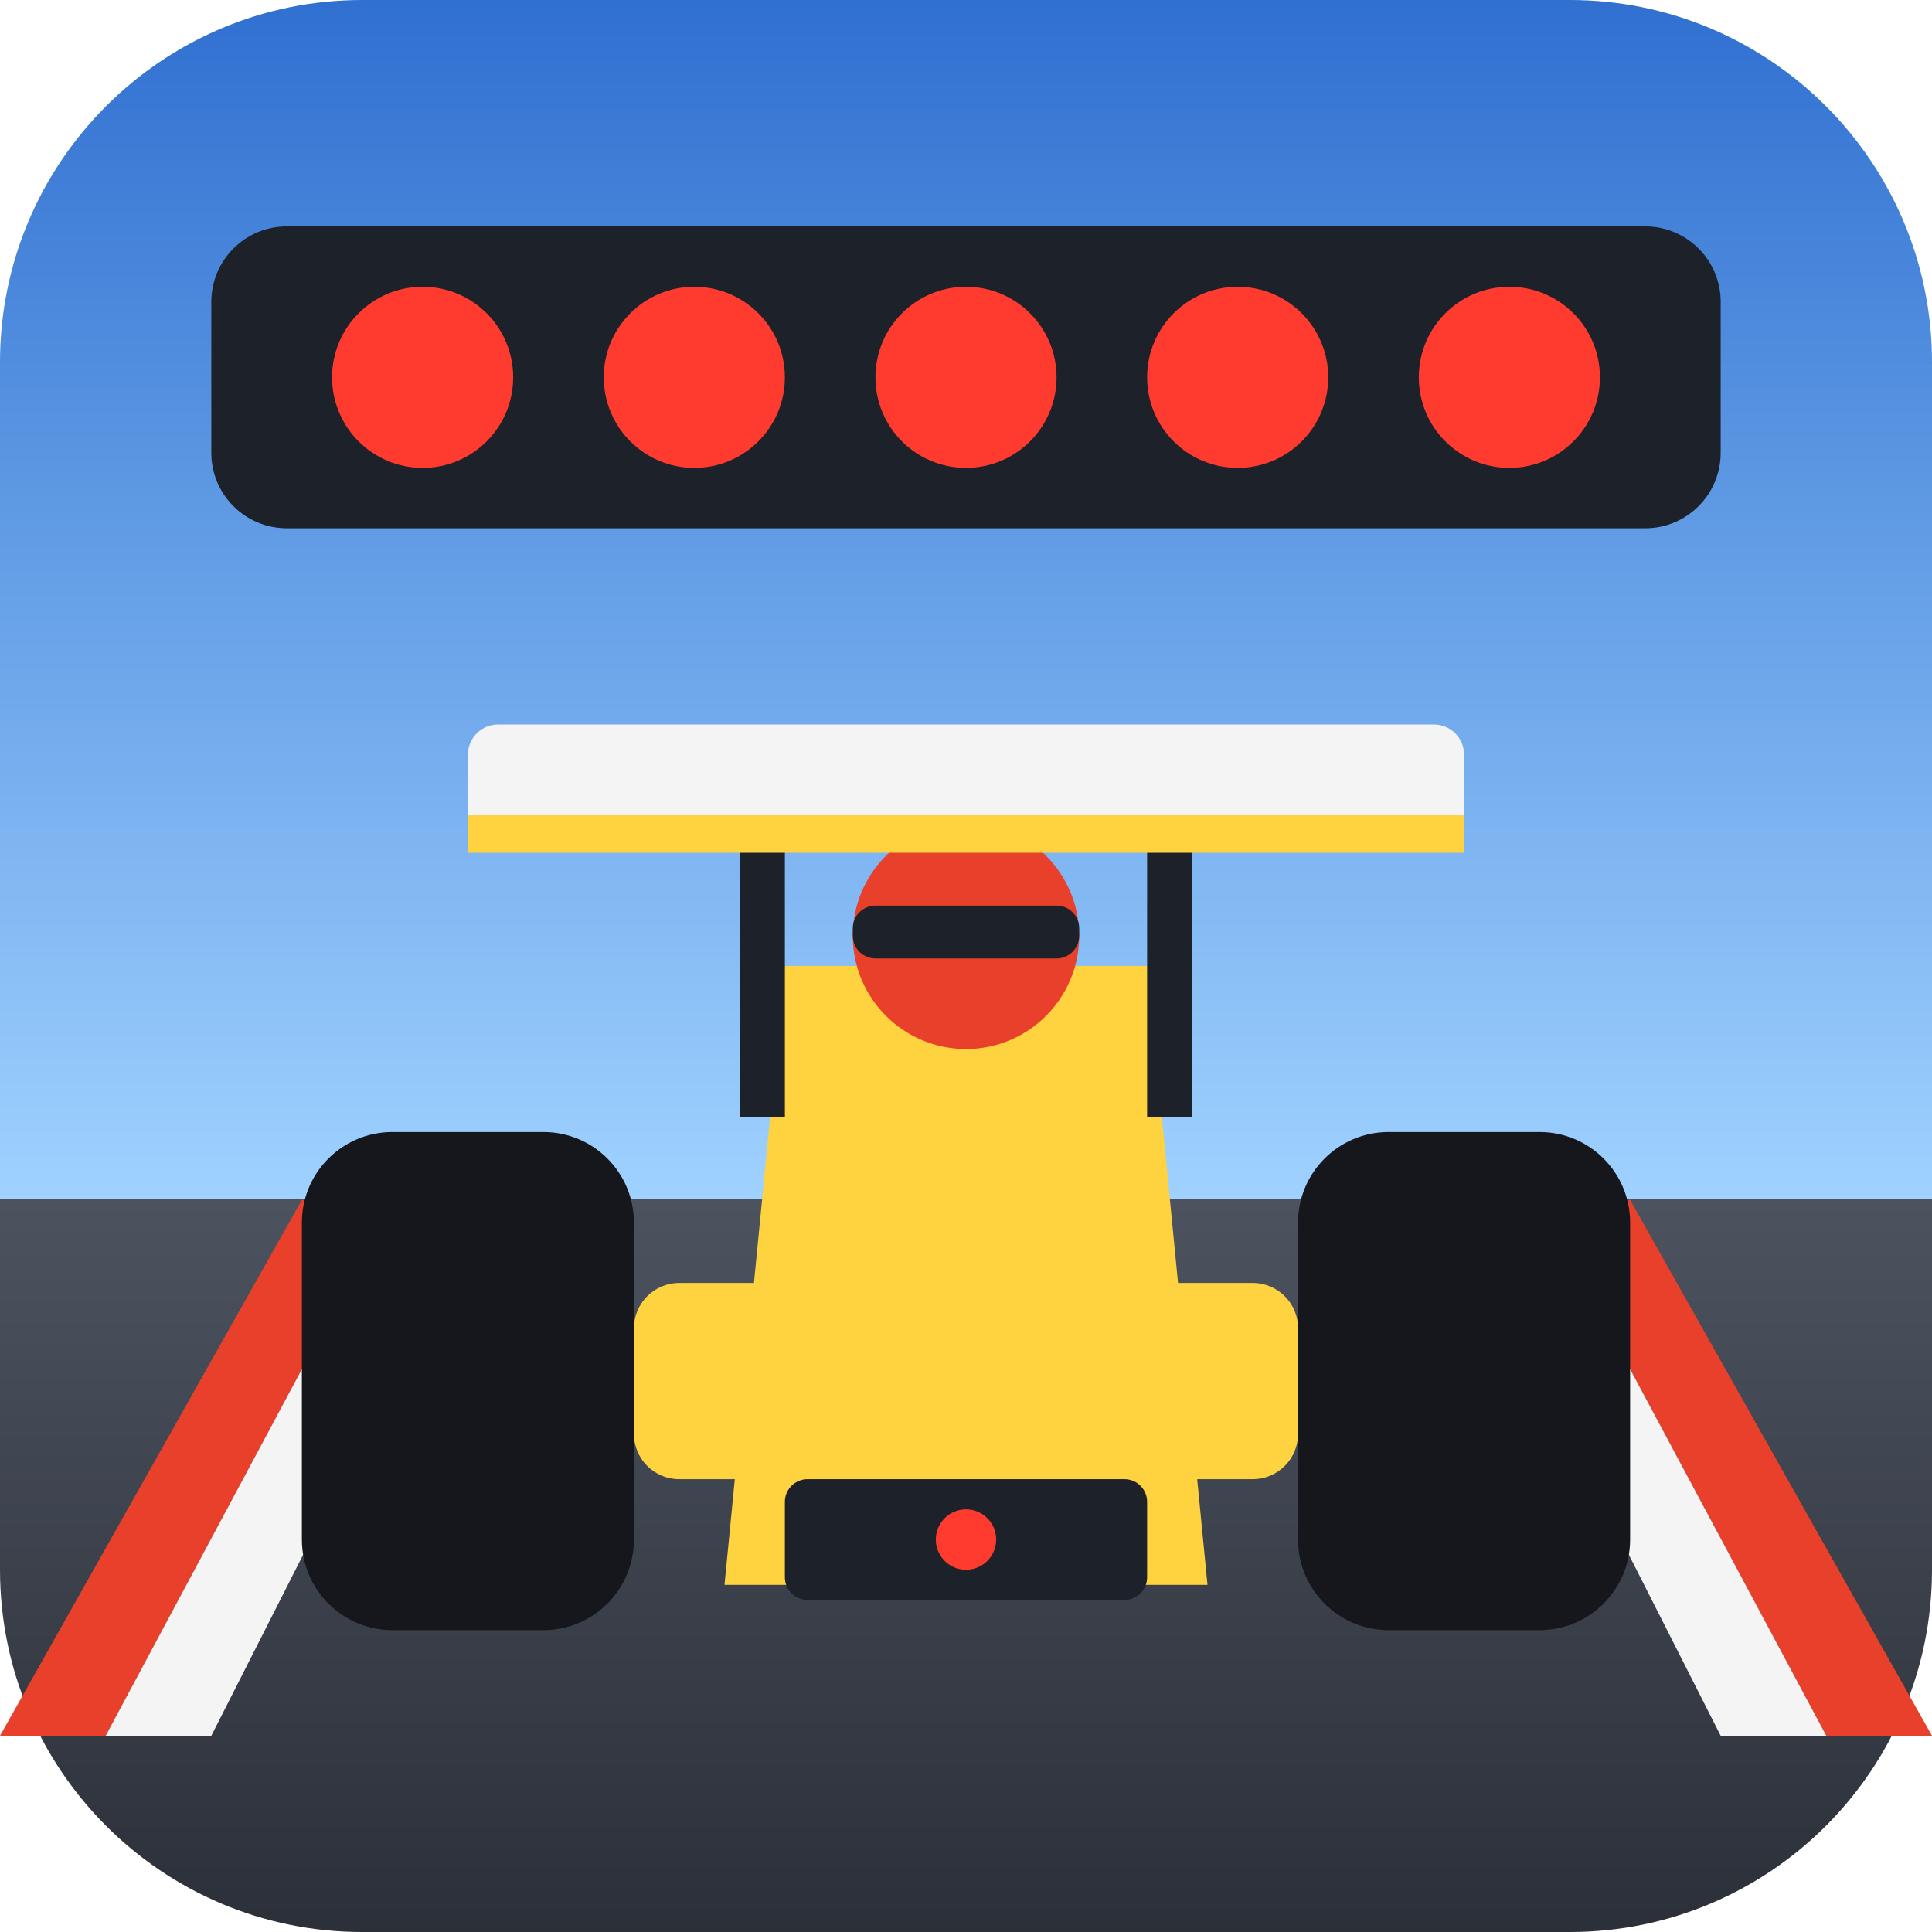
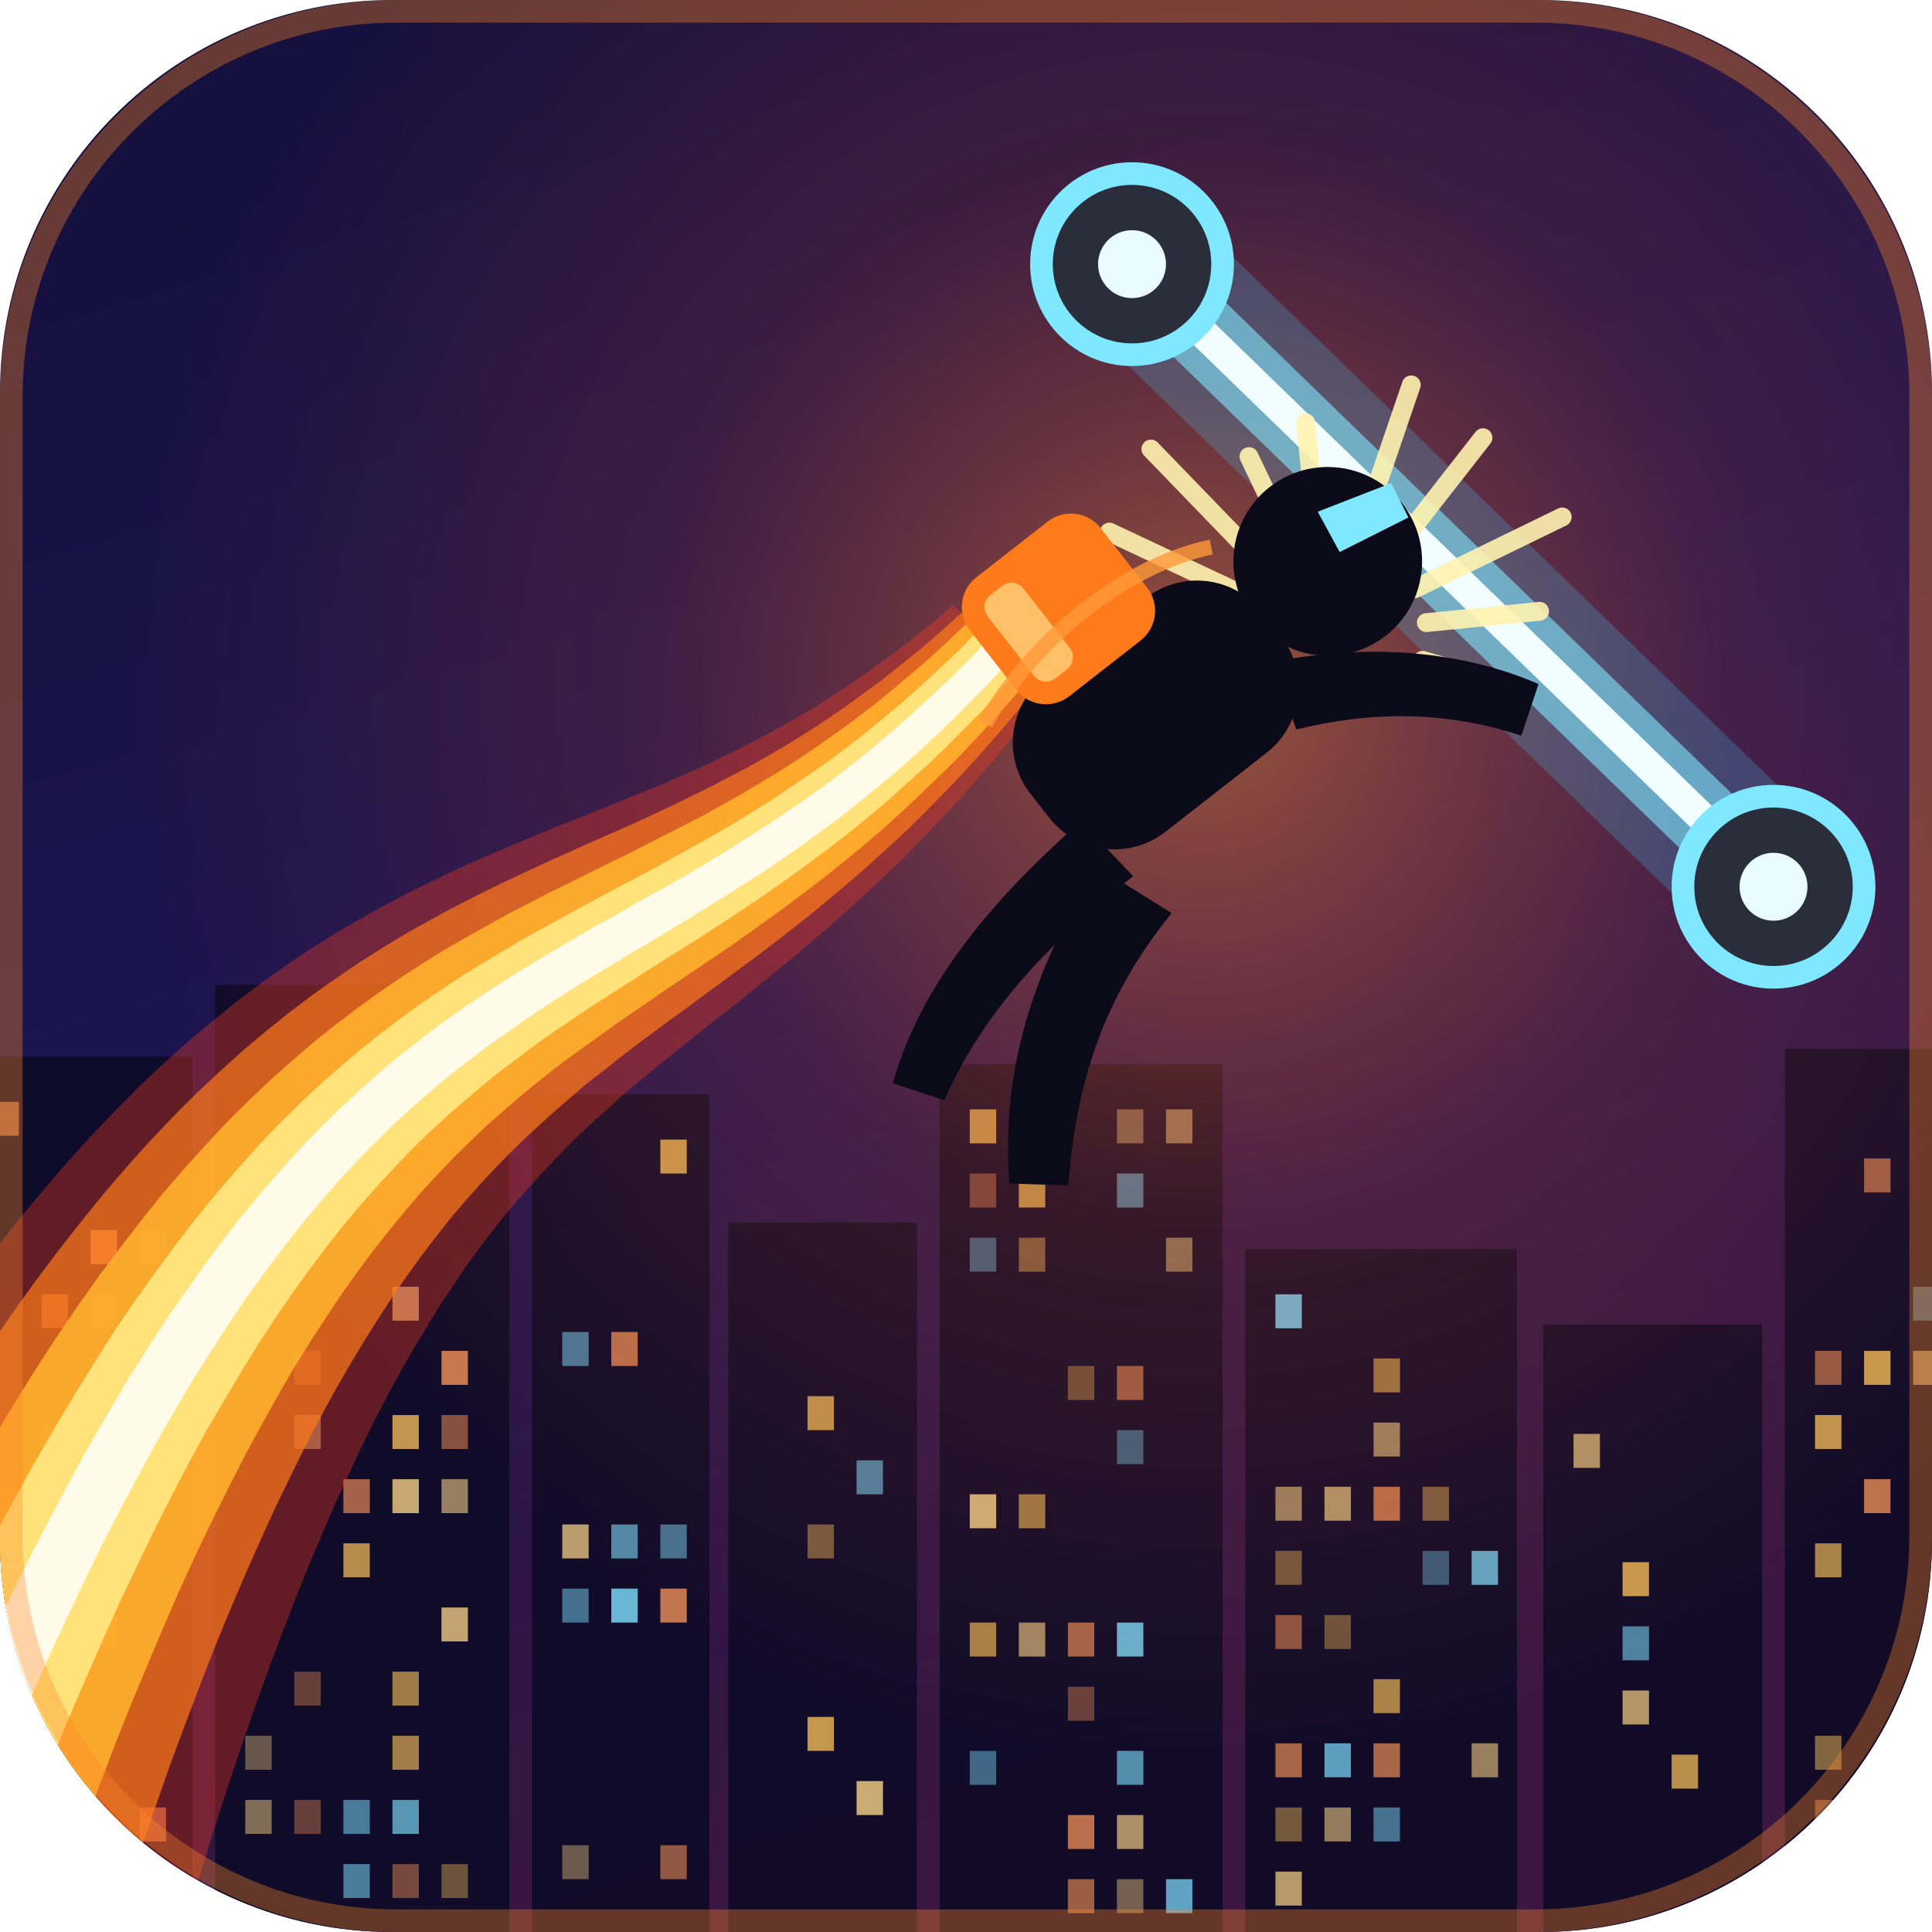
- <svg xmlns="http://www.w3.org/2000/svg" width="1024" height="1024" viewBox="0 0 256 256">
+ <svg xmlns="http://www.w3.org/2000/svg" width="512" height="512" viewBox="0 0 512 512">
  <defs>
-     <linearGradient id="sky" x1="0" y1="0" x2="0" y2="1">
-       <stop offset="0" stop-color="#2f6fd0" />
-       <stop offset="0.62" stop-color="#9fd2ff" />
-       <stop offset="0.62" stop-color="#4c535f" />
-       <stop offset="1" stop-color="#2b2f38" />
+     <linearGradient id="night" x1="0" y1="0" x2="0.3" y2="1">
+       <stop offset="0" stop-color="#140f3a" />
+       <stop offset="0.55" stop-color="#1c1450" />
+       <stop offset="1" stop-color="#3a1640" />
    </linearGradient>
+     <radialGradient id="glow" cx="0.62" cy="0.36" r="0.55">
+       <stop offset="0" stop-color="#ff8a2a" stop-opacity="0.55" />
+       <stop offset="0.5" stop-color="#ff5a2a" stop-opacity="0.16" />
+       <stop offset="1" stop-color="#ff5a2a" stop-opacity="0" />
+     </radialGradient>
+     <linearGradient id="beam" x1="0" y1="0" x2="1" y2="0">
+       <stop offset="0" stop-color="#5fe3ff" />
+       <stop offset="0.5" stop-color="#e9fbff" />
+       <stop offset="1" stop-color="#5fe3ff" />
+     </linearGradient>
+     <clipPath id="tile">
+       <rect x="0" y="0" width="512" height="512" rx="104" />
+     </clipPath>
  </defs>
-   <rect width="256" height="256" rx="48" fill="url(#sky)" />
-   <rect x="28" y="30" width="200" height="40" rx="10" fill="#1d2129" />
-   <g fill="#ff3b2f">
-     <circle cx="56" cy="50" r="12" />
-     <circle cx="92" cy="50" r="12" />
-     <circle cx="128" cy="50" r="12" />
-     <circle cx="164" cy="50" r="12" />
-     <circle cx="200" cy="50" r="12" />
+   <g clip-path="url(#tile)">
+     <rect width="512" height="512" fill="url(#night)" />
+     <rect x="-10" y="280" width="61" height="232" fill="#0c0a26" opacity="0.9" />
+     <rect x="-2" y="292" width="7" height="9" fill="#ff9a5a" opacity="0.61" />
+     <rect x="24" y="326" width="7" height="9" fill="#ffd98a" opacity="0.79" />
+     <rect x="37" y="326" width="7" height="9" fill="#7fe0ff" opacity="0.64" />
+     <rect x="11" y="343" width="7" height="9" fill="#ffc65a" opacity="0.54" />
+     <rect x="24" y="343" width="7" height="9" fill="#ffd98a" opacity="0.38" />
+     <rect x="24" y="360" width="7" height="9" fill="#ffc65a" opacity="0.76" />
+     <rect x="11" y="377" width="7" height="9" fill="#7fe0ff" opacity="0.45" />
+     <rect x="24" y="377" width="7" height="9" fill="#ffd98a" opacity="0.55" />
+     <rect x="-2" y="394" width="7" height="9" fill="#ff9a5a" opacity="0.42" />
+     <rect x="24" y="411" width="7" height="9" fill="#ffd98a" opacity="0.39" />
+     <rect x="24" y="428" width="7" height="9" fill="#ffc65a" opacity="0.75" />
+     <rect x="11" y="445" width="7" height="9" fill="#ffc65a" opacity="0.67" />
+     <rect x="37" y="479" width="7" height="9" fill="#ff9a5a" opacity="0.62" />
+     <rect x="-2" y="496" width="7" height="9" fill="#ffd98a" opacity="0.45" />
+     <rect x="57" y="261" width="78" height="251" fill="#0c0a26" opacity="0.9" />
+     <rect x="104" y="273" width="7" height="9" fill="#ff9a5a" opacity="0.75" />
+     <rect x="65" y="307" width="7" height="9" fill="#ffd98a" opacity="0.45" />
+     <rect x="78" y="307" width="7" height="9" fill="#ff9a5a" opacity="0.65" />
+     <rect x="91" y="307" width="7" height="9" fill="#ffd98a" opacity="0.60" />
+     <rect x="65" y="324" width="7" height="9" fill="#ff9a5a" opacity="0.65" />
+     <rect x="78" y="324" width="7" height="9" fill="#ff9a5a" opacity="0.62" />
+     <rect x="104" y="341" width="7" height="9" fill="#ffd98a" opacity="0.64" />
+     <rect x="78" y="358" width="7" height="9" fill="#ffc65a" opacity="0.37" />
+     <rect x="117" y="358" width="7" height="9" fill="#ff9a5a" opacity="0.76" />
+     <rect x="78" y="375" width="7" height="9" fill="#ffd98a" opacity="0.47" />
+     <rect x="104" y="375" width="7" height="9" fill="#ffc65a" opacity="0.74" />
+     <rect x="117" y="375" width="7" height="9" fill="#ff9a5a" opacity="0.49" />
+     <rect x="91" y="392" width="7" height="9" fill="#ff9a5a" opacity="0.62" />
+     <rect x="104" y="392" width="7" height="9" fill="#ffd98a" opacity="0.76" />
+     <rect x="117" y="392" width="7" height="9" fill="#ffd98a" opacity="0.57" />
+     <rect x="91" y="409" width="7" height="9" fill="#ffc65a" opacity="0.69" />
+     <rect x="117" y="426" width="7" height="9" fill="#ffd98a" opacity="0.74" />
+     <rect x="78" y="443" width="7" height="9" fill="#ff9a5a" opacity="0.36" />
+     <rect x="104" y="443" width="7" height="9" fill="#ffc65a" opacity="0.60" />
+     <rect x="65" y="460" width="7" height="9" fill="#ffd98a" opacity="0.37" />
+     <rect x="104" y="460" width="7" height="9" fill="#ffc65a" opacity="0.61" />
+     <rect x="65" y="477" width="7" height="9" fill="#ffd98a" opacity="0.47" />
+     <rect x="78" y="477" width="7" height="9" fill="#ff9a5a" opacity="0.36" />
+     <rect x="91" y="477" width="7" height="9" fill="#7fe0ff" opacity="0.52" />
+     <rect x="104" y="477" width="7" height="9" fill="#7fe0ff" opacity="0.65" />
+     <rect x="91" y="494" width="7" height="9" fill="#7fe0ff" opacity="0.53" />
+     <rect x="104" y="494" width="7" height="9" fill="#ff9a5a" opacity="0.43" />
+     <rect x="117" y="494" width="7" height="9" fill="#ffc65a" opacity="0.38" />
+     <rect x="141" y="290" width="47" height="222" fill="#0c0a26" opacity="0.9" />
+     <rect x="175" y="302" width="7" height="9" fill="#ffc65a" opacity="0.76" />
+     <rect x="149" y="353" width="7" height="9" fill="#7fe0ff" opacity="0.51" />
+     <rect x="162" y="353" width="7" height="9" fill="#ff9a5a" opacity="0.70" />
+     <rect x="149" y="404" width="7" height="9" fill="#ffd98a" opacity="0.71" />
+     <rect x="162" y="404" width="7" height="9" fill="#7fe0ff" opacity="0.59" />
+     <rect x="175" y="404" width="7" height="9" fill="#7fe0ff" opacity="0.48" />
+     <rect x="149" y="421" width="7" height="9" fill="#7fe0ff" opacity="0.47" />
+     <rect x="162" y="421" width="7" height="9" fill="#7fe0ff" opacity="0.80" />
+     <rect x="175" y="421" width="7" height="9" fill="#ff9a5a" opacity="0.74" />
+     <rect x="149" y="489" width="7" height="9" fill="#ffd98a" opacity="0.38" />
+     <rect x="175" y="489" width="7" height="9" fill="#ff9a5a" opacity="0.54" />
+     <rect x="193" y="324" width="50" height="188" fill="#0c0a26" opacity="0.9" />
+     <rect x="214" y="370" width="7" height="9" fill="#ffc65a" opacity="0.72" />
+     <rect x="227" y="387" width="7" height="9" fill="#7fe0ff" opacity="0.55" />
+     <rect x="214" y="404" width="7" height="9" fill="#ffc65a" opacity="0.42" />
+     <rect x="214" y="455" width="7" height="9" fill="#ffc65a" opacity="0.75" />
+     <rect x="227" y="472" width="7" height="9" fill="#ffd98a" opacity="0.77" />
+     <rect x="249" y="282" width="75" height="230" fill="#0c0a26" opacity="0.9" />
+     <rect x="257" y="294" width="7" height="9" fill="#ffc65a" opacity="0.72" />
+     <rect x="270" y="294" width="7" height="9" fill="#7fe0ff" opacity="0.77" />
+     <rect x="296" y="294" width="7" height="9" fill="#ffd98a" opacity="0.41" />
+     <rect x="309" y="294" width="7" height="9" fill="#ffd98a" opacity="0.51" />
+     <rect x="257" y="311" width="7" height="9" fill="#ff9a5a" opacity="0.39" />
+     <rect x="270" y="311" width="7" height="9" fill="#ffc65a" opacity="0.70" />
+     <rect x="296" y="311" width="7" height="9" fill="#7fe0ff" opacity="0.51" />
+     <rect x="257" y="328" width="7" height="9" fill="#7fe0ff" opacity="0.39" />
+     <rect x="270" y="328" width="7" height="9" fill="#ffc65a" opacity="0.43" />
+     <rect x="309" y="328" width="7" height="9" fill="#ffd98a" opacity="0.48" />
+     <rect x="283" y="362" width="7" height="9" fill="#ffc65a" opacity="0.36" />
+     <rect x="296" y="362" width="7" height="9" fill="#ff9a5a" opacity="0.56" />
+     <rect x="296" y="379" width="7" height="9" fill="#7fe0ff" opacity="0.39" />
+     <rect x="257" y="396" width="7" height="9" fill="#ffd98a" opacity="0.79" />
+     <rect x="270" y="396" width="7" height="9" fill="#ffc65a" opacity="0.58" />
+     <rect x="257" y="430" width="7" height="9" fill="#ffc65a" opacity="0.63" />
+     <rect x="270" y="430" width="7" height="9" fill="#ffd98a" opacity="0.60" />
+     <rect x="283" y="430" width="7" height="9" fill="#ff9a5a" opacity="0.62" />
+     <rect x="296" y="430" width="7" height="9" fill="#7fe0ff" opacity="0.78" />
+     <rect x="283" y="447" width="7" height="9" fill="#ff9a5a" opacity="0.37" />
+     <rect x="257" y="464" width="7" height="9" fill="#7fe0ff" opacity="0.43" />
+     <rect x="296" y="464" width="7" height="9" fill="#7fe0ff" opacity="0.61" />
+     <rect x="283" y="481" width="7" height="9" fill="#ff9a5a" opacity="0.71" />
+     <rect x="296" y="481" width="7" height="9" fill="#ffd98a" opacity="0.65" />
+     <rect x="283" y="498" width="7" height="9" fill="#ff9a5a" opacity="0.58" />
+     <rect x="296" y="498" width="7" height="9" fill="#ffd98a" opacity="0.42" />
+     <rect x="309" y="498" width="7" height="9" fill="#7fe0ff" opacity="0.71" />
+     <rect x="330" y="331" width="72" height="181" fill="#0c0a26" opacity="0.9" />
+     <rect x="338" y="343" width="7" height="9" fill="#7fe0ff" opacity="0.80" />
+     <rect x="364" y="360" width="7" height="9" fill="#ffc65a" opacity="0.55" />
+     <rect x="364" y="377" width="7" height="9" fill="#ffd98a" opacity="0.57" />
+     <rect x="338" y="394" width="7" height="9" fill="#ffd98a" opacity="0.56" />
+     <rect x="351" y="394" width="7" height="9" fill="#ffd98a" opacity="0.66" />
+     <rect x="364" y="394" width="7" height="9" fill="#ff9a5a" opacity="0.69" />
+     <rect x="377" y="394" width="7" height="9" fill="#ffc65a" opacity="0.43" />
+     <rect x="338" y="411" width="7" height="9" fill="#ffc65a" opacity="0.40" />
+     <rect x="377" y="411" width="7" height="9" fill="#7fe0ff" opacity="0.37" />
+     <rect x="390" y="411" width="7" height="9" fill="#7fe0ff" opacity="0.72" />
+     <rect x="338" y="428" width="7" height="9" fill="#ff9a5a" opacity="0.51" />
+     <rect x="351" y="428" width="7" height="9" fill="#ffc65a" opacity="0.38" />
+     <rect x="364" y="445" width="7" height="9" fill="#ffc65a" opacity="0.64" />
+     <rect x="338" y="462" width="7" height="9" fill="#ff9a5a" opacity="0.63" />
+     <rect x="351" y="462" width="7" height="9" fill="#7fe0ff" opacity="0.69" />
+     <rect x="364" y="462" width="7" height="9" fill="#ff9a5a" opacity="0.64" />
+     <rect x="390" y="462" width="7" height="9" fill="#ffd98a" opacity="0.57" />
+     <rect x="338" y="479" width="7" height="9" fill="#ffc65a" opacity="0.42" />
+     <rect x="351" y="479" width="7" height="9" fill="#ffd98a" opacity="0.55" />
+     <rect x="364" y="479" width="7" height="9" fill="#7fe0ff" opacity="0.48" />
+     <rect x="338" y="496" width="7" height="9" fill="#ffd98a" opacity="0.69" />
+     <rect x="409" y="351" width="58" height="161" fill="#0c0a26" opacity="0.9" />
+     <rect x="417" y="380" width="7" height="9" fill="#ffd98a" opacity="0.66" />
+     <rect x="430" y="414" width="7" height="9" fill="#ffc65a" opacity="0.76" />
+     <rect x="430" y="431" width="7" height="9" fill="#7fe0ff" opacity="0.56" />
+     <rect x="430" y="448" width="7" height="9" fill="#ffd98a" opacity="0.68" />
+     <rect x="443" y="465" width="7" height="9" fill="#ffc65a" opacity="0.70" />
+     <rect x="473" y="278" width="79" height="234" fill="#0c0a26" opacity="0.9" />
+     <rect x="494" y="307" width="7" height="9" fill="#ff9a5a" opacity="0.58" />
+     <rect x="520" y="307" width="7" height="9" fill="#ff9a5a" opacity="0.68" />
+     <rect x="533" y="324" width="7" height="9" fill="#ffc65a" opacity="0.60" />
+     <rect x="507" y="341" width="7" height="9" fill="#7fe0ff" opacity="0.38" />
+     <rect x="520" y="341" width="7" height="9" fill="#ffc65a" opacity="0.46" />
+     <rect x="533" y="341" width="7" height="9" fill="#ffd98a" opacity="0.77" />
+     <rect x="481" y="358" width="7" height="9" fill="#ff9a5a" opacity="0.55" />
+     <rect x="494" y="358" width="7" height="9" fill="#ffc65a" opacity="0.76" />
+     <rect x="507" y="358" width="7" height="9" fill="#ffd98a" opacity="0.54" />
+     <rect x="533" y="358" width="7" height="9" fill="#ff9a5a" opacity="0.41" />
+     <rect x="481" y="375" width="7" height="9" fill="#ffc65a" opacity="0.74" />
+     <rect x="520" y="375" width="7" height="9" fill="#7fe0ff" opacity="0.38" />
+     <rect x="494" y="392" width="7" height="9" fill="#ff9a5a" opacity="0.72" />
+     <rect x="481" y="409" width="7" height="9" fill="#ffc65a" opacity="0.64" />
+     <rect x="481" y="460" width="7" height="9" fill="#ffc65a" opacity="0.48" />
+     <rect x="520" y="460" width="7" height="9" fill="#ffd98a" opacity="0.54" />
+     <rect x="481" y="477" width="7" height="9" fill="#ff9a5a" opacity="0.45" />
+     <rect x="520" y="494" width="7" height="9" fill="#ffd98a" opacity="0.62" />
+     <rect width="512" height="512" fill="url(#glow)" />
+     <line x1="300" y1="70" x2="470" y2="235" stroke="#3fd0ff" stroke-width="40" stroke-linecap="round" opacity="0.22" />
+     <line x1="300" y1="70" x2="470" y2="235" stroke="#7fe8ff" stroke-width="20" stroke-linecap="round" opacity="0.6" />
+     <line x1="300" y1="70" x2="470" y2="235" stroke="#f2fdff" stroke-width="8" stroke-linecap="round" />
+     <circle cx="300" cy="70" r="24" fill="#2a2d3a" stroke="#7fe8ff" stroke-width="6" />
+     <circle cx="300" cy="70" r="9" fill="#e9fbff" />
+     <circle cx="470" cy="235" r="24" fill="#2a2d3a" stroke="#7fe8ff" stroke-width="6" />
+     <circle cx="470" cy="235" r="9" fill="#e9fbff" />
+     <path d="M 39.8 547.5 L 42.6 534.3 L 45.9 521.7 L 49.3 509.5 L 52.8 497.6 L 56.3 486.1 L 59.9 475.0 L 63.5 464.2 L 67.1 453.7 L 70.7 443.7 L 74.3 434.0 L 77.9 424.7 L 81.5 415.7 L 85.1 407.2 L 88.6 399.0 L 92.2 391.2 L 95.7 383.7 L 99.2 376.6 L 102.7 369.8 L 106.2 363.4 L 109.7 357.3 L 113.2 351.5 L 116.6 345.9 L 120.1 340.7 L 123.5 335.6 L 127.0 330.8 L 130.5 326.2 L 134.0 321.8 L 137.6 317.6 L 141.2 313.5 L 144.9 309.5 L 148.6 305.6 L 152.4 301.8 L 156.3 298.1 L 160.3 294.5 L 164.4 290.8 L 168.6 287.2 L 172.9 283.7 L 177.3 280.1 L 181.8 276.5 L 186.3 272.9 L 191.0 269.2 L 195.7 265.5 L 200.4 261.7 L 205.2 257.8 L 210.1 253.8 L 214.9 249.7 L 219.8 245.5 L 224.7 241.2 L 229.6 236.7 L 234.5 232.1 L 239.4 227.4 L 244.2 222.5 L 249.1 217.4 L 253.9 212.2 L 258.7 206.8 L 263.4 201.3 L 268.1 195.5 L 272.8 189.6 L 277.4 183.7 L 252.6 160.3 L 247.2 165.0 L 241.9 169.2 L 236.6 173.3 L 231.3 177.1 L 226.1 180.8 L 220.9 184.2 L 215.8 187.5 L 210.6 190.5 L 205.5 193.4 L 200.4 196.1 L 195.3 198.7 L 190.2 201.2 L 185.1 203.6 L 179.9 205.9 L 174.8 208.1 L 169.6 210.2 L 164.3 212.4 L 159.0 214.5 L 153.7 216.7 L 148.2 218.8 L 142.7 221.1 L 137.1 223.4 L 131.4 225.8 L 125.6 228.3 L 119.7 231.0 L 113.7 233.9 L 107.6 236.9 L 101.4 240.2 L 95.1 243.7 L 88.8 247.4 L 82.4 251.4 L 76.0 255.7 L 69.5 260.3 L 63.0 265.2 L 56.5 270.5 L 49.9 276.0 L 43.4 281.8 L 36.8 288.0 L 30.3 294.6 L 23.8 301.4 L 17.3 308.6 L 10.8 316.2 L 4.3 324.1 L -2.2 332.3 L -8.6 340.9 L -15.1 349.7 L -21.5 359.0 L -27.9 368.5 L -34.3 378.4 L -40.7 388.6 L -47.1 399.1 L -53.5 410.0 L -59.9 421.1 L -66.3 432.4 L -72.8 444.1 L -79.3 456.0 L -85.9 468.1 L -92.6 480.4 L -99.8 492.5 Z" fill="#ff3d1f" opacity="0.35" />
+     <path d="M 22.1 540.5 L 25.5 527.5 L 29.3 514.9 L 33.1 502.8 L 37.0 490.9 L 41.0 479.4 L 44.9 468.2 L 48.9 457.4 L 52.9 446.9 L 56.8 436.8 L 60.8 427.1 L 64.8 417.7 L 68.8 408.7 L 72.7 400.1 L 76.7 391.8 L 80.6 383.9 L 84.5 376.4 L 88.4 369.2 L 92.3 362.4 L 96.2 355.9 L 100.1 349.7 L 103.9 343.8 L 107.8 338.2 L 111.6 332.9 L 115.5 327.8 L 119.3 323.0 L 123.2 318.4 L 127.1 314.0 L 131.0 309.8 L 135.0 305.7 L 139.0 301.8 L 143.1 298.0 L 147.2 294.3 L 151.4 290.7 L 155.6 287.1 L 160.0 283.7 L 164.4 280.2 L 168.8 276.8 L 173.4 273.4 L 178.0 270.0 L 182.7 266.6 L 187.4 263.1 L 192.2 259.6 L 197.0 256.0 L 201.9 252.4 L 206.8 248.6 L 211.7 244.8 L 216.7 240.8 L 221.6 236.7 L 226.6 232.5 L 231.5 228.1 L 236.5 223.6 L 241.4 219.0 L 246.3 214.1 L 251.2 209.1 L 256.0 204.0 L 260.9 198.6 L 265.7 193.1 L 270.5 187.4 L 275.2 181.6 L 254.8 162.4 L 249.5 167.2 L 244.3 171.7 L 239.1 175.9 L 234.0 180.0 L 228.8 183.8 L 223.7 187.5 L 218.6 191.0 L 213.5 194.3 L 208.5 197.4 L 203.4 200.4 L 198.4 203.2 L 193.3 205.9 L 188.3 208.5 L 183.2 211.0 L 178.1 213.5 L 173.0 215.9 L 167.8 218.3 L 162.6 220.6 L 157.3 222.9 L 152.0 225.3 L 146.6 227.7 L 141.2 230.2 L 135.6 232.8 L 130.0 235.5 L 124.4 238.3 L 118.6 241.3 L 112.8 244.5 L 106.9 247.8 L 101.0 251.4 L 95.0 255.2 L 89.0 259.3 L 82.9 263.6 L 76.8 268.2 L 70.7 273.1 L 64.5 278.3 L 58.4 283.8 L 52.2 289.6 L 46.1 295.7 L 39.9 302.2 L 33.8 309.0 L 27.7 316.1 L 21.6 323.6 L 15.5 331.4 L 9.4 339.5 L 3.3 348.0 L -2.7 356.8 L -8.8 366.0 L -14.8 375.5 L -20.8 385.3 L -26.8 395.5 L -32.9 405.9 L -38.9 416.7 L -44.9 427.8 L -51.0 439.2 L -57.0 450.8 L -63.1 462.7 L -69.3 474.9 L -75.5 487.2 L -82.1 499.5 Z" fill="#ff7a1a" opacity="0.70" />
+     <path d="M 5.3 533.9 L 9.3 521.0 L 13.5 508.5 L 17.8 496.4 L 22.1 484.5 L 26.4 473.0 L 30.7 461.8 L 35.0 451.0 L 39.4 440.5 L 43.7 430.3 L 48.0 420.5 L 52.3 411.1 L 56.7 402.0 L 61.0 393.4 L 65.3 385.0 L 69.6 377.1 L 73.9 369.4 L 78.1 362.2 L 82.4 355.3 L 86.7 348.7 L 90.9 342.4 L 95.1 336.5 L 99.4 330.8 L 103.6 325.5 L 107.8 320.4 L 112.0 315.5 L 116.3 310.9 L 120.5 306.5 L 124.8 302.3 L 129.1 298.2 L 133.4 294.4 L 137.8 290.6 L 142.2 287.0 L 146.6 283.5 L 151.1 280.1 L 155.7 276.8 L 160.3 273.5 L 164.9 270.2 L 169.6 267.0 L 174.4 263.7 L 179.1 260.5 L 184.0 257.2 L 188.9 253.9 L 193.8 250.6 L 198.7 247.1 L 203.6 243.6 L 208.6 240.0 L 213.6 236.2 L 218.6 232.4 L 223.6 228.4 L 228.6 224.3 L 233.6 220.0 L 238.6 215.5 L 243.5 210.9 L 248.5 206.1 L 253.5 201.2 L 258.4 196.0 L 263.3 190.7 L 268.2 185.2 L 273.0 179.6 L 257.0 164.4 L 251.8 169.4 L 246.7 174.1 L 241.6 178.5 L 236.5 182.8 L 231.5 186.9 L 226.5 190.7 L 221.4 194.4 L 216.4 197.9 L 211.4 201.3 L 206.4 204.5 L 201.4 207.5 L 196.4 210.5 L 191.4 213.3 L 186.4 216.1 L 181.3 218.7 L 176.2 221.3 L 171.1 223.9 L 166.0 226.5 L 160.9 229.0 L 155.6 231.6 L 150.4 234.2 L 145.1 236.8 L 139.7 239.6 L 134.3 242.4 L 128.9 245.4 L 123.4 248.5 L 117.8 251.7 L 112.2 255.2 L 106.6 258.8 L 100.9 262.7 L 95.2 266.8 L 89.5 271.1 L 83.7 275.7 L 78.0 280.6 L 72.2 285.7 L 66.4 291.2 L 60.6 296.9 L 54.9 303.0 L 49.1 309.4 L 43.3 316.1 L 37.6 323.2 L 31.9 330.6 L 26.1 338.3 L 20.4 346.4 L 14.7 354.8 L 9.0 363.6 L 3.3 372.7 L -2.3 382.1 L -8.0 391.9 L -13.7 402.0 L -19.4 412.4 L -25.0 423.1 L -30.7 434.2 L -36.4 445.6 L -42.1 457.2 L -47.8 469.1 L -53.5 481.3 L -59.3 493.6 L -65.3 506.1 Z" fill="#ffb02e" opacity="0.90" />
+     <path d="M -9.5 528.1 L -5.1 515.3 L -0.5 502.8 L 4.1 490.7 L 8.7 478.8 L 13.3 467.3 L 17.9 456.1 L 22.6 445.2 L 27.2 434.7 L 31.8 424.5 L 36.5 414.6 L 41.1 405.1 L 45.7 396.0 L 50.3 387.2 L 54.9 378.8 L 59.6 370.8 L 64.2 363.1 L 68.7 355.8 L 73.3 348.8 L 77.9 342.1 L 82.5 335.8 L 87.0 329.8 L 91.6 324.0 L 96.2 318.6 L 100.7 313.5 L 105.3 308.6 L 109.8 303.9 L 114.4 299.5 L 119.0 295.3 L 123.6 291.3 L 128.2 287.4 L 132.8 283.7 L 137.5 280.2 L 142.1 276.7 L 146.8 273.4 L 151.6 270.2 L 156.3 267.0 L 161.1 263.9 L 166.0 260.8 L 170.8 257.7 L 175.7 254.6 L 180.6 251.5 L 185.6 248.4 L 190.5 245.2 L 195.5 241.9 L 200.5 238.6 L 205.5 235.1 L 210.5 231.6 L 215.5 227.9 L 220.6 224.1 L 225.6 220.2 L 230.6 216.1 L 235.6 211.9 L 240.6 207.4 L 245.6 202.9 L 250.6 198.1 L 255.6 193.1 L 260.6 188.0 L 265.5 182.6 L 270.5 177.2 L 259.5 166.8 L 254.5 172.0 L 249.4 176.8 L 244.4 181.4 L 239.4 185.9 L 234.4 190.1 L 229.4 194.2 L 224.4 198.1 L 219.4 201.8 L 214.4 205.3 L 209.4 208.7 L 204.5 212.0 L 199.5 215.1 L 194.5 218.2 L 189.5 221.1 L 184.5 223.9 L 179.5 226.7 L 174.4 229.5 L 169.4 232.2 L 164.3 234.9 L 159.2 237.6 L 154.0 240.4 L 148.9 243.2 L 143.7 246.1 L 138.4 249.0 L 133.2 252.1 L 127.9 255.3 L 122.5 258.6 L 117.2 262.1 L 111.8 265.8 L 106.4 269.7 L 101.0 273.8 L 95.6 278.1 L 90.2 282.7 L 84.7 287.5 L 79.3 292.6 L 73.8 298.0 L 68.4 303.7 L 63.0 309.7 L 57.5 316.1 L 52.1 322.7 L 46.7 329.7 L 41.3 337.0 L 35.8 344.7 L 30.4 352.6 L 25.1 361.0 L 19.7 369.7 L 14.3 378.7 L 8.9 388.1 L 3.5 397.8 L -1.8 407.8 L -7.2 418.2 L -12.6 428.9 L -17.9 439.9 L -23.3 451.3 L -28.7 462.9 L -34.1 474.8 L -39.5 487.0 L -44.9 499.4 L -50.5 511.9 Z" fill="#ffe27a" opacity="1.00" />
+     <path d="M -21.6 523.3 L -16.8 510.6 L -12.0 498.2 L -7.1 486.0 L -2.3 474.2 L 2.6 462.6 L 7.5 451.4 L 12.3 440.5 L 17.2 429.9 L 22.1 419.6 L 26.9 409.7 L 31.8 400.2 L 36.7 391.0 L 41.5 382.2 L 46.4 373.7 L 51.2 365.6 L 56.1 357.8 L 60.9 350.4 L 65.7 343.3 L 70.6 336.6 L 75.4 330.2 L 80.2 324.1 L 85.1 318.3 L 89.9 312.8 L 94.7 307.6 L 99.5 302.7 L 104.3 298.0 L 109.2 293.5 L 114.0 289.3 L 118.8 285.3 L 123.7 281.5 L 128.5 277.8 L 133.4 274.3 L 138.2 270.9 L 143.1 267.6 L 148.0 264.4 L 152.9 261.3 L 157.8 258.3 L 162.8 255.3 L 167.7 252.3 L 172.7 249.4 L 177.7 246.4 L 182.6 243.4 L 187.6 240.3 L 192.6 237.2 L 197.6 234.0 L 202.7 230.8 L 207.7 227.4 L 212.7 223.9 L 217.7 220.2 L 222.8 216.5 L 227.8 212.5 L 232.8 208.4 L 237.9 204.2 L 242.9 199.7 L 247.9 195.1 L 252.9 190.3 L 257.9 185.3 L 262.9 180.1 L 267.9 174.7 L 262.1 169.3 L 257.1 174.5 L 252.1 179.5 L 247.1 184.2 L 242.1 188.8 L 237.1 193.2 L 232.1 197.5 L 227.2 201.5 L 222.2 205.4 L 217.2 209.1 L 212.3 212.6 L 207.3 216.0 L 202.3 219.3 L 197.3 222.5 L 192.4 225.6 L 187.4 228.6 L 182.4 231.6 L 177.4 234.5 L 172.3 237.3 L 167.3 240.1 L 162.3 243.0 L 157.2 245.8 L 152.2 248.7 L 147.1 251.7 L 142.0 254.7 L 136.9 257.9 L 131.8 261.1 L 126.6 264.5 L 121.5 268.0 L 116.3 271.7 L 111.2 275.6 L 106.0 279.7 L 100.8 284.0 L 95.7 288.6 L 90.5 293.4 L 85.3 298.5 L 80.1 303.8 L 74.9 309.5 L 69.8 315.4 L 64.6 321.6 L 59.4 328.2 L 54.3 335.1 L 49.1 342.4 L 43.9 349.9 L 38.8 357.8 L 33.6 366.1 L 28.5 374.7 L 23.3 383.7 L 18.2 393.0 L 13.1 402.7 L 7.9 412.7 L 2.8 423.0 L -2.3 433.7 L -7.5 444.6 L -12.6 456.0 L -17.7 467.6 L -22.9 479.5 L -28.0 491.6 L -33.2 504.1 L -38.4 516.7 Z" fill="#fffbe8" opacity="1.00" />
+     <line x1="328" y1="157" x2="294" y2="141" stroke="#fff3b0" stroke-width="5" stroke-linecap="round" opacity="0.9" />
+     <line x1="334" y1="149" x2="305" y2="119" stroke="#fff3b0" stroke-width="5" stroke-linecap="round" opacity="0.9" />
+     <line x1="342" y1="144" x2="331" y2="121" stroke="#fff3b0" stroke-width="5" stroke-linecap="round" opacity="0.9" />
+     <line x1="349" y1="142" x2="346" y2="112" stroke="#fff3b0" stroke-width="5" stroke-linecap="round" opacity="0.9" />
+     <line x1="360" y1="143" x2="374" y2="102" stroke="#fff3b0" stroke-width="5" stroke-linecap="round" opacity="0.9" />
+     <line x1="368" y1="148" x2="393" y2="116" stroke="#fff3b0" stroke-width="5" stroke-linecap="round" opacity="0.9" />
+     <line x1="375" y1="156" x2="414" y2="137" stroke="#fff3b0" stroke-width="5" stroke-linecap="round" opacity="0.9" />
+     <line x1="378" y1="165" x2="408" y2="162" stroke="#fff3b0" stroke-width="5" stroke-linecap="round" opacity="0.9" />
+     <line x1="377" y1="175" x2="401" y2="182" stroke="#fff3b0" stroke-width="5" stroke-linecap="round" opacity="0.9" />
+     <g transform="translate(330 176) rotate(-38)">
+       <path d="M -64 18 C -96 30 -118 46 -134 70 L -122 80 C -102 58 -82 46 -56 40 Z" fill="#0b0a18" />
+       <path d="M -60 6 C -92 8 -120 14 -142 30 L -134 42 C -112 30 -86 26 -58 26 Z" fill="#0b0a18" />
+       <rect x="-66" y="-30" width="78" height="52" rx="22" fill="#0b0a18" />
+       <rect x="-52" y="-62" width="44" height="40" rx="10" fill="#ff7a1a" />
+       <rect x="-46" y="-56" width="12" height="28" rx="4" fill="#ffd27a" opacity="0.8" />
+       <circle cx="34" cy="-8" r="25" fill="#0b0a18" />
+       <path d="M 40 -20 L 60 -14 L 58 -4 L 38 -8 Z" fill="#7fe8ff" />
+       <path d="M 6 4 C 26 14 46 30 58 52 L 46 60 C 34 42 18 30 0 22 Z" fill="#0b0a18" />
+       <path d="M -64 -30 C -40 -40 -8 -40 12 -30" stroke="#ff9a3a" stroke-width="4" fill="none" opacity="0.8" />
+     </g>
  </g>
-   <g>
-     <path d="M0 230 L40 159 L52 159 L14 230 Z" fill="#e8402a" />
-     <path d="M14 230 L52 159 L64 159 L28 230 Z" fill="#f4f4f4" />
-     <path d="M256 230 L216 159 L204 159 L242 230 Z" fill="#e8402a" />
-     <path d="M242 230 L204 159 L192 159 L228 230 Z" fill="#f4f4f4" />
-   </g>
-   <rect x="40" y="150" width="44" height="66" rx="12" fill="#15171c" />
-   <rect x="172" y="150" width="44" height="66" rx="12" fill="#15171c" />
-   <path d="M96 210 L104 128 L152 128 L160 210 Z" fill="#ffd23f" />
-   <rect x="84" y="170" width="88" height="26" rx="6" fill="#ffd23f" />
-   <rect x="104" y="196" width="48" height="16" rx="3" fill="#1d2129" />
-   <circle cx="128" cy="124" r="15" fill="#e8402a" />
-   <rect x="113" y="120" width="30" height="7" rx="3" fill="#1d2129" />
-   <rect x="98" y="108" width="6" height="40" fill="#1d2129" />
-   <rect x="152" y="108" width="6" height="40" fill="#1d2129" />
-   <rect x="62" y="96" width="132" height="16" rx="4" fill="#f4f4f4" />
-   <rect x="62" y="108" width="132" height="5" fill="#ffd23f" />
-   <circle cx="128" cy="204" r="4" fill="#ff3b2f" />
+   <rect x="3" y="3" width="506" height="506" rx="102" fill="none" stroke="#ff8a2a" stroke-opacity="0.35" stroke-width="6" />
</svg>
